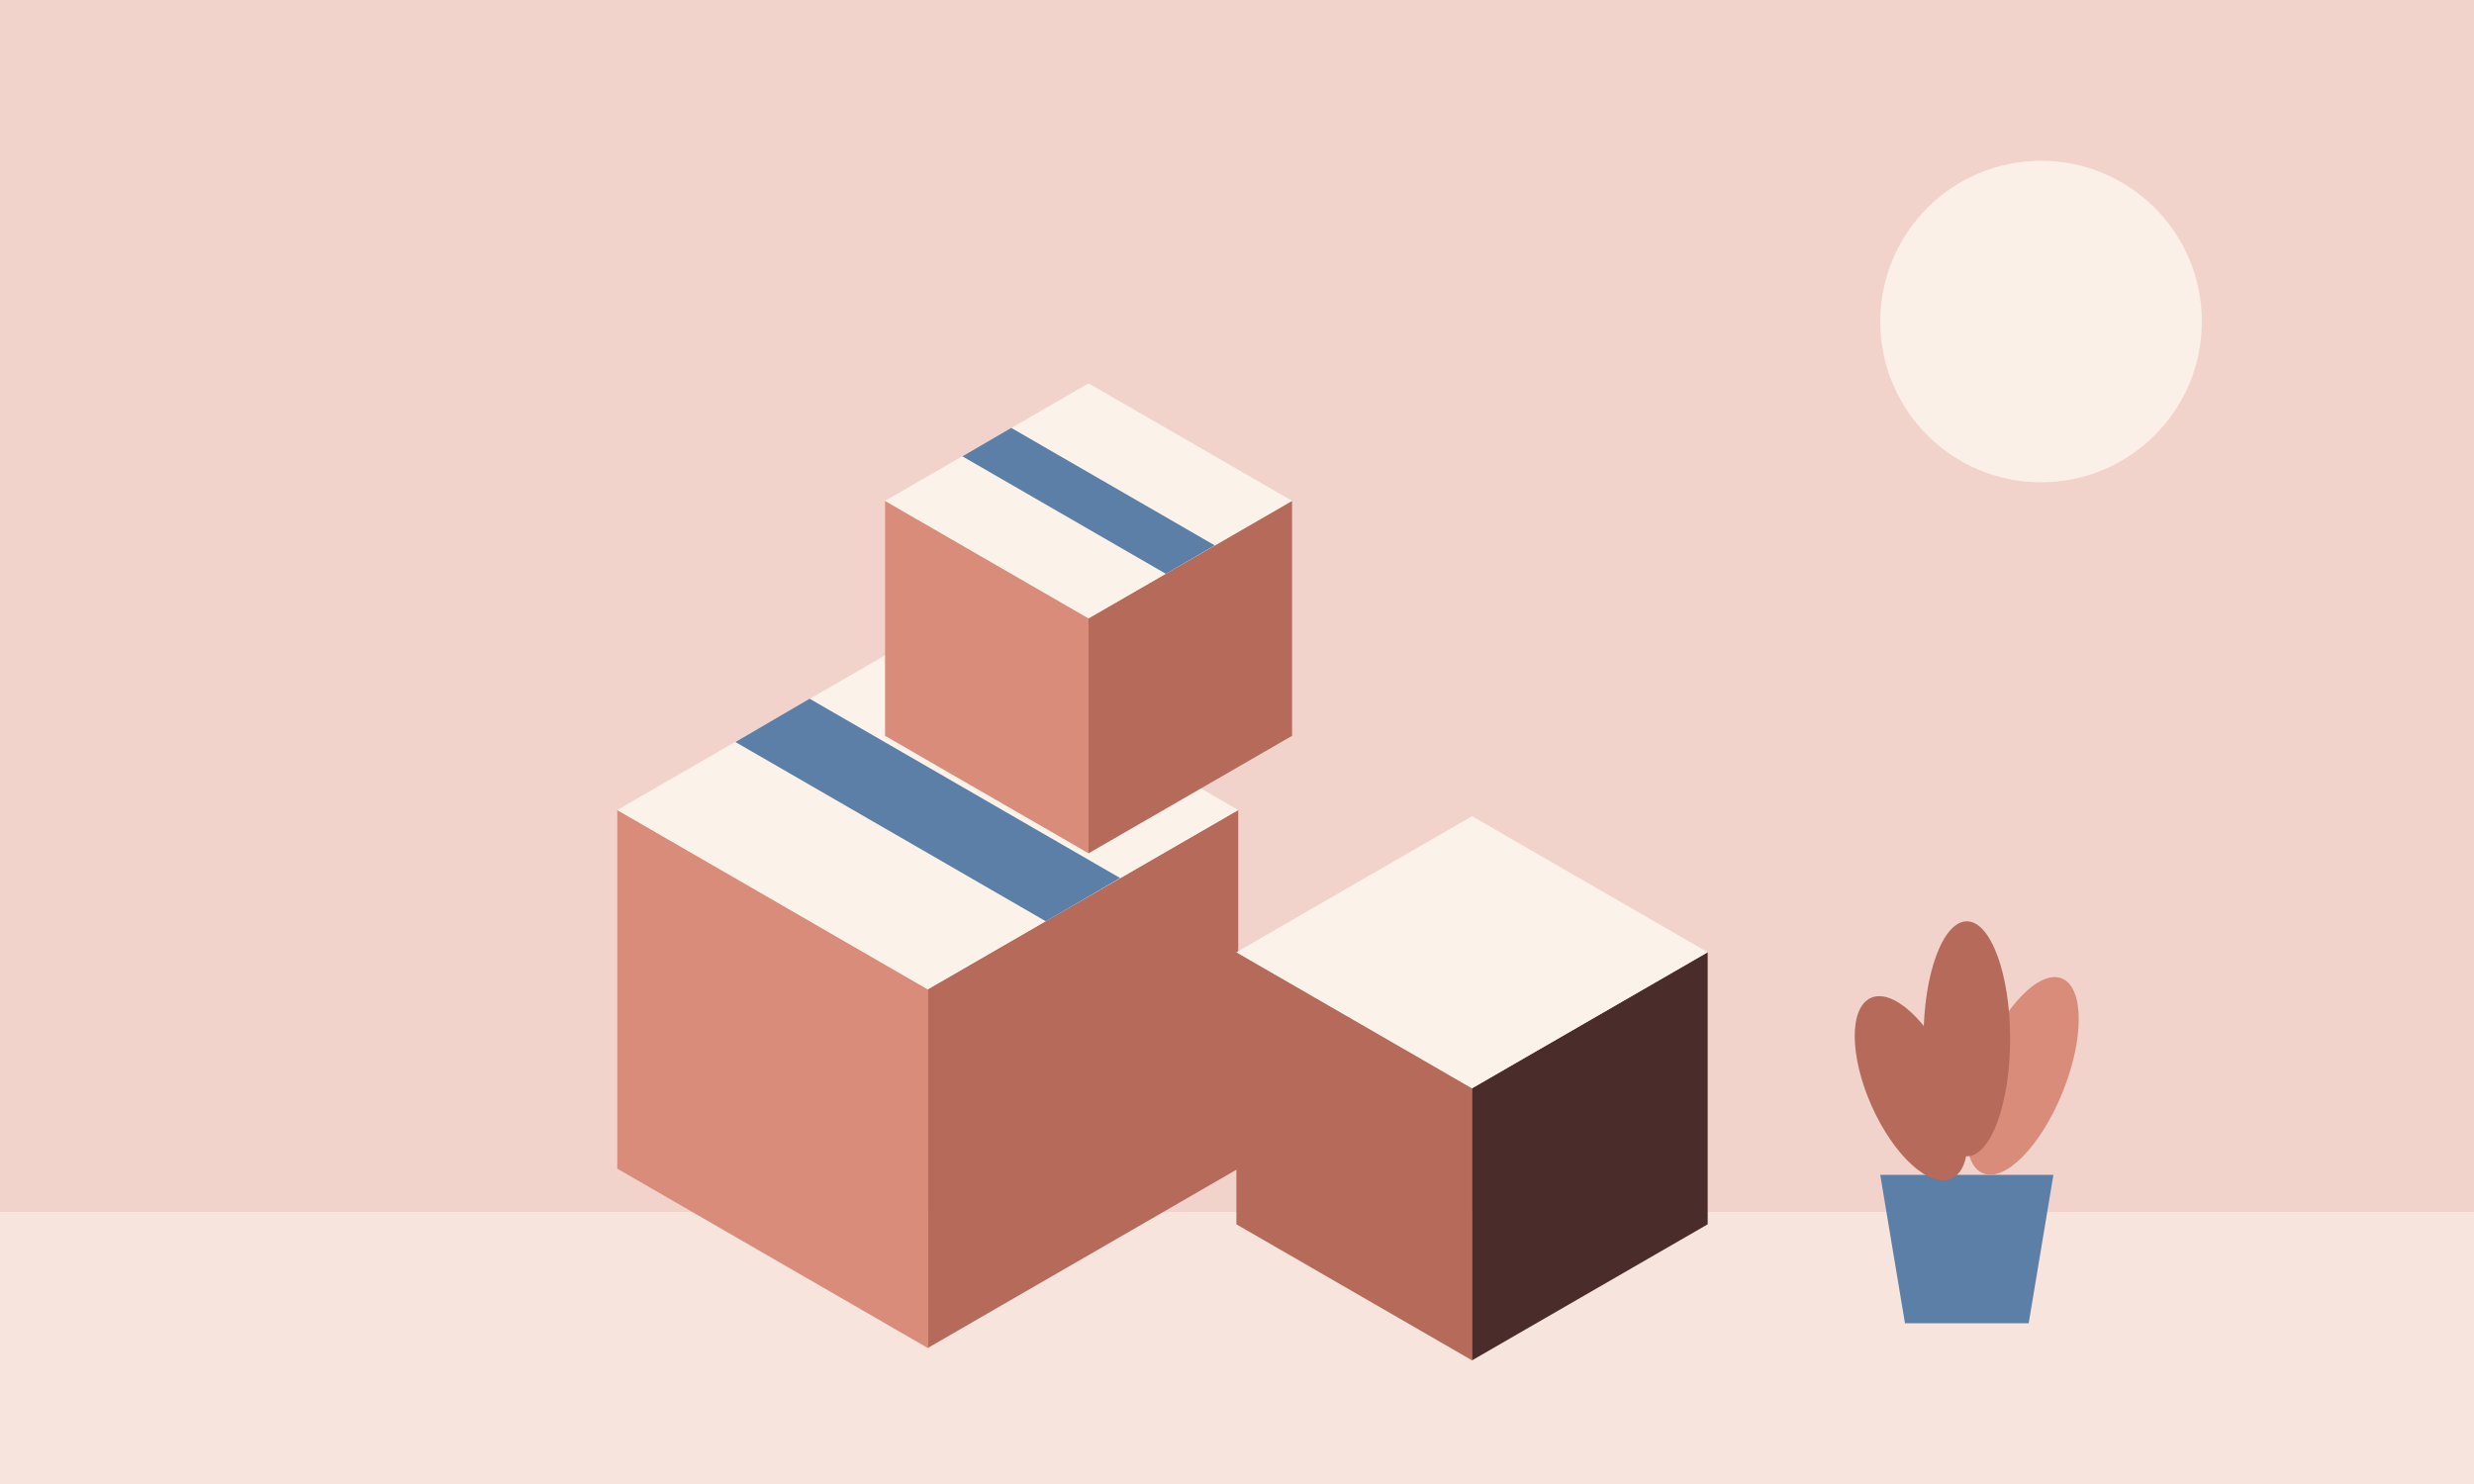
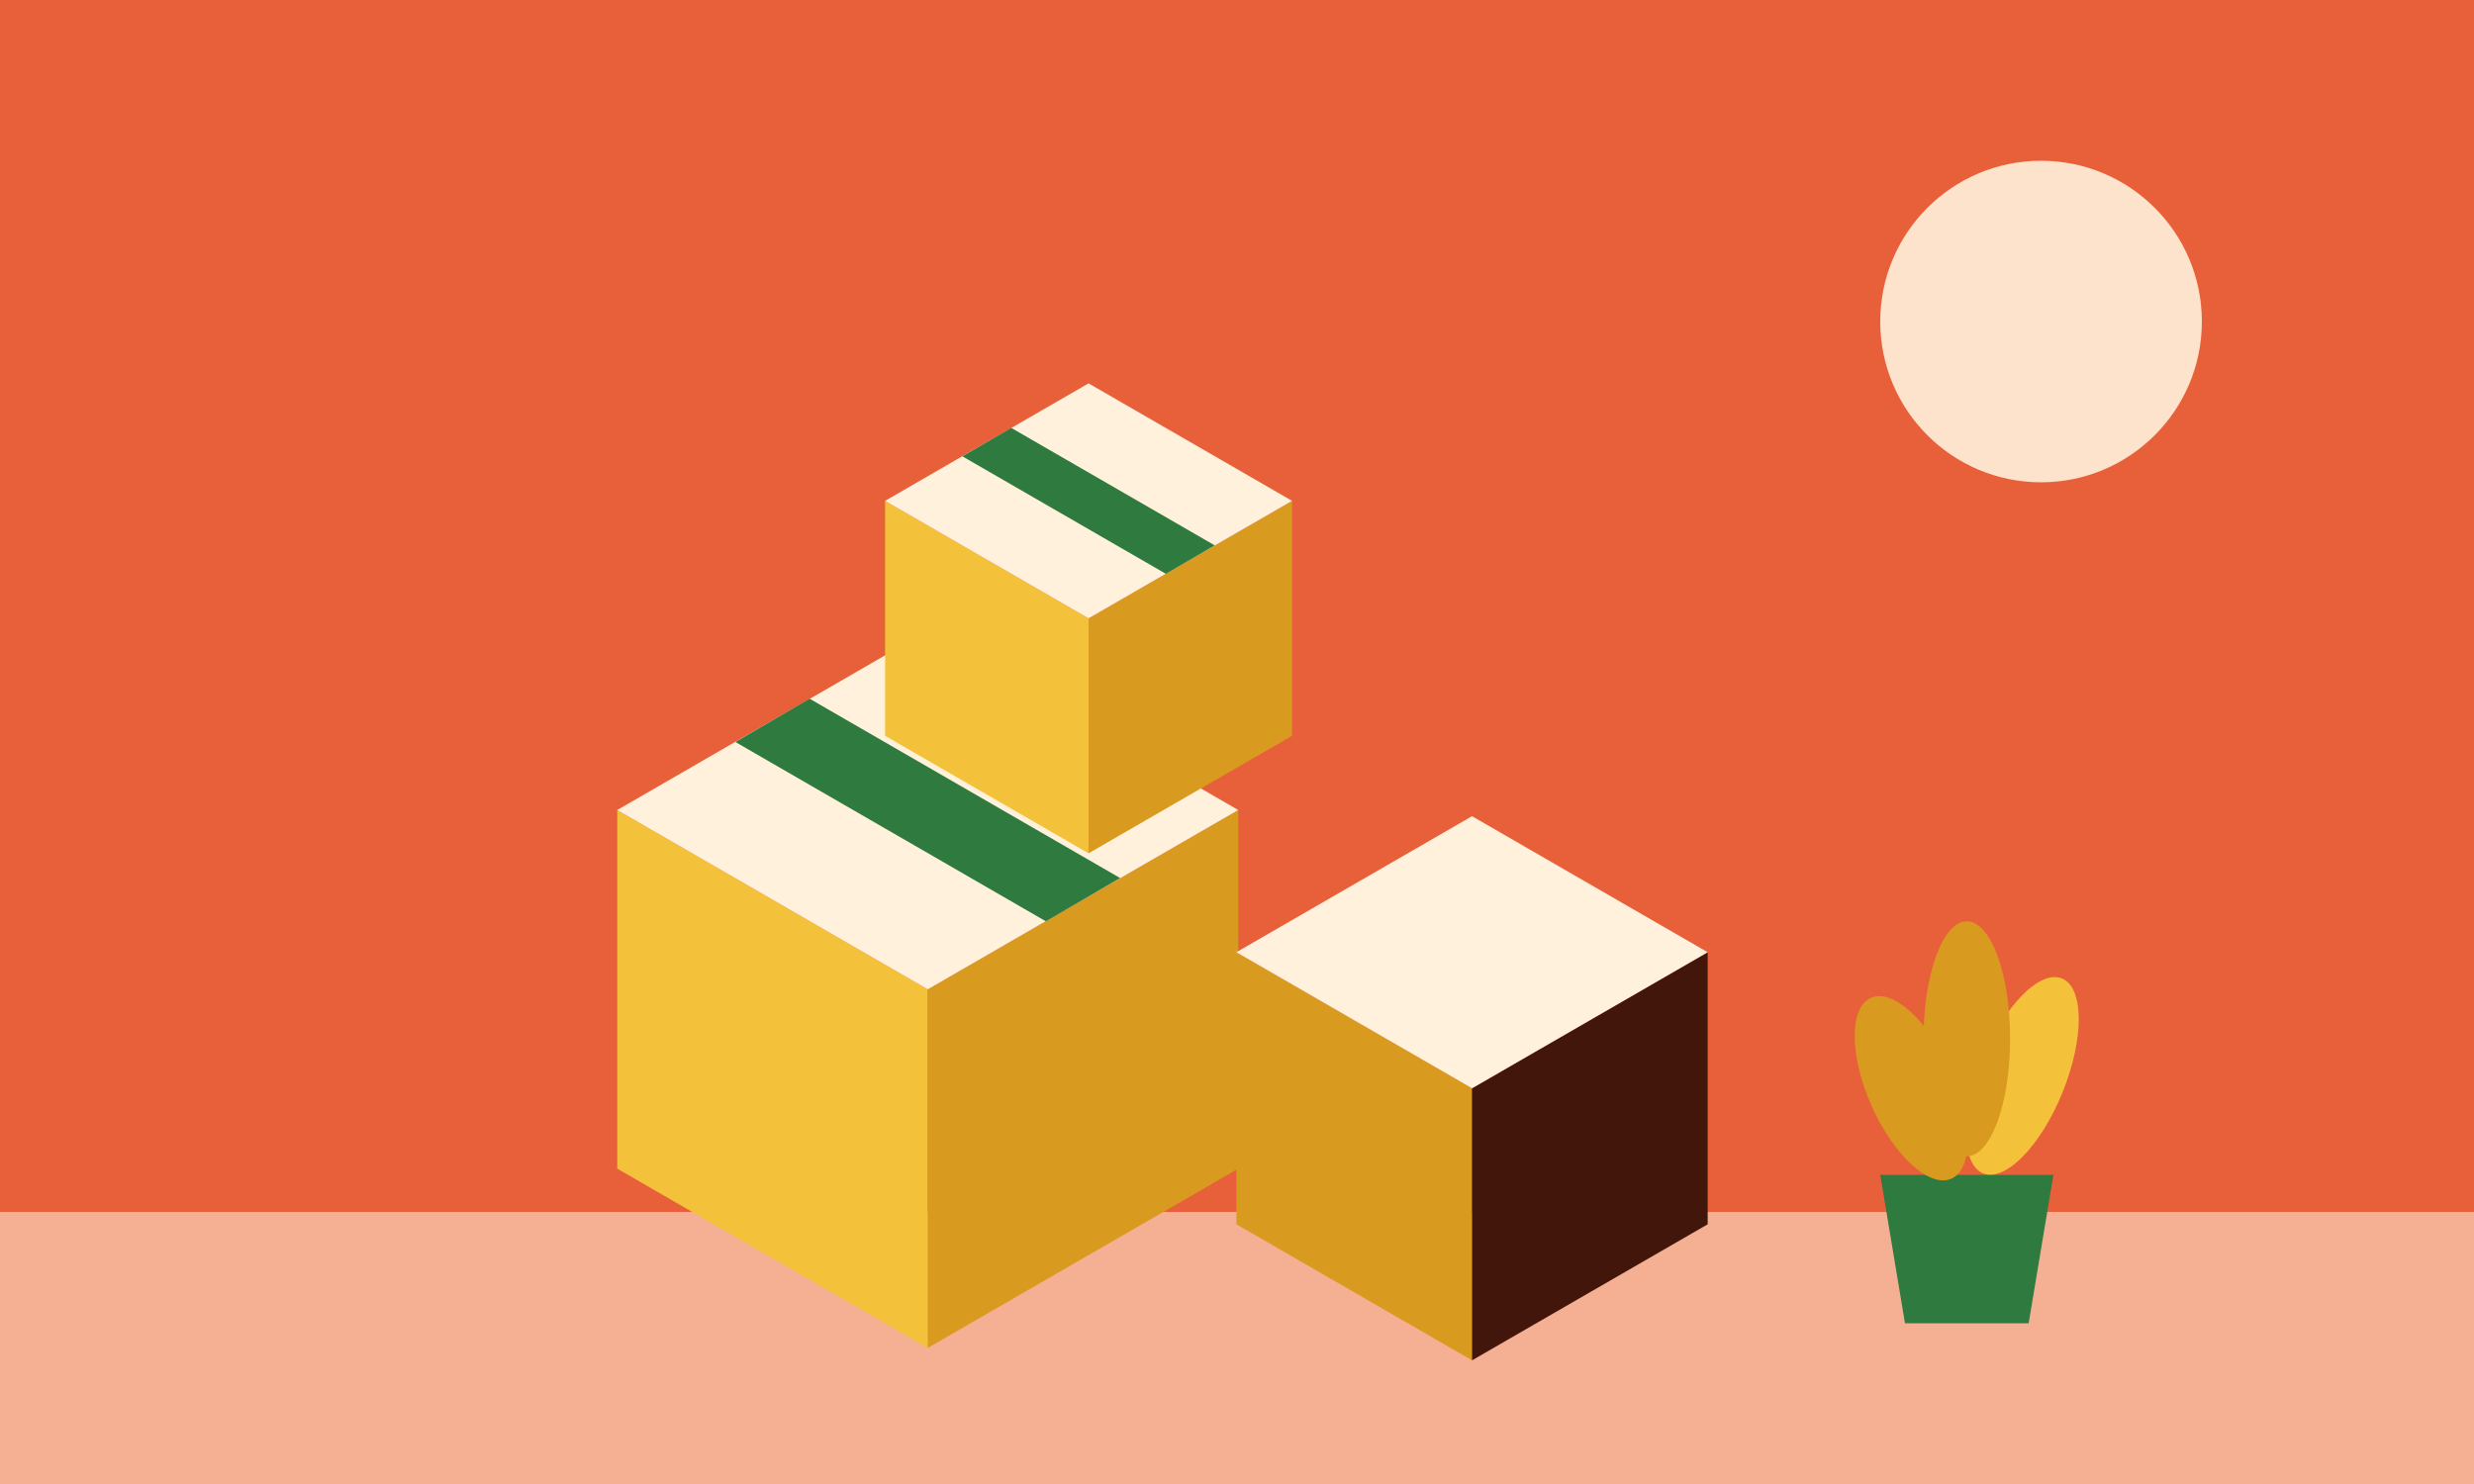
<svg xmlns="http://www.w3.org/2000/svg" viewBox="0 0 400 240" preserveAspectRatio="xMidYMid slice">
-   <rect width="400" height="240" fill="#f1d3cc" />
-   <circle cx="330" cy="52" r="26" fill="#fbf3ea" opacity=".9" />
-   <rect x="0" y="196" width="400" height="44" fill="#fbf3ea" opacity=".55" />
-   <polygon points="99.8,131.0 150.0,160.0 150.0,218.0 99.8,189.0" fill="#d98c7a" />
-   <polygon points="150.0,160.0 200.2,131.0 200.2,189.0 150.0,218.0" fill="#b56a5a" />
-   <polygon points="150.0,102.0 200.2,131.0 150.0,160.0 99.8,131.0" fill="#fbf3ea" />
-   <polygon points="130.9,113.0 118.9,120.0 169.1,149.0 181.1,142.0" fill="#5b7fa6" />
-   <polygon points="199.9,154.0 238.0,176.0 238.0,220.0 199.9,198.0" fill="#b56a5a" />
-   <polygon points="238.0,176.0 276.1,154.0 276.1,198.0 238.0,220.0" fill="#4a2c2a" />
-   <polygon points="238.0,132.0 276.1,154.0 238.0,176.0 199.9,154.0" fill="#fbf3ea" />
-   <polygon points="143.1,81.0 176.0,100.0 176.0,138.0 143.1,119.0" fill="#d98c7a" />
-   <polygon points="176.0,100.0 208.9,81.0 208.9,119.0 176.0,138.0" fill="#b56a5a" />
-   <polygon points="176.0,62.0 208.9,81.0 176.0,100.0 143.1,81.0" fill="#fbf3ea" />
-   <polygon points="163.5,69.2 155.6,73.8 188.5,92.8 196.4,88.2" fill="#5b7fa6" />
-   <path d="M304 190 h28 l-4 24 h-20z" fill="#5b7fa6" />
-   <ellipse cx="309" cy="176" rx="7" ry="16" fill="#b56a5a" transform="rotate(-24 309 176)" />
-   <ellipse cx="327" cy="174" rx="7" ry="17" fill="#d98c7a" transform="rotate(22 327 174)" />
-   <ellipse cx="318" cy="168" rx="7" ry="19" fill="#b56a5a" />
+   <rect width="400" height="240" fill="#e8603a" />
+   <circle cx="330" cy="52" r="26" fill="#fff1dc" opacity=".9" />
+   <rect x="0" y="196" width="400" height="44" fill="#fff1dc" opacity=".55" />
+   <polygon points="99.8,131.0 150.0,160.0 150.0,218.0 99.8,189.0" fill="#f4c23a" />
+   <polygon points="150.0,160.0 200.2,131.0 200.2,189.0 150.0,218.0" fill="#d99b1f" />
+   <polygon points="150.0,102.0 200.2,131.0 150.0,160.0 99.8,131.0" fill="#fff1dc" />
+   <polygon points="130.9,113.0 118.9,120.0 169.1,149.0 181.1,142.0" fill="#2f7a3e" />
+   <polygon points="199.9,154.0 238.0,176.0 238.0,220.0 199.9,198.0" fill="#d99b1f" />
+   <polygon points="238.0,176.0 276.1,154.0 276.1,198.0 238.0,220.0" fill="#43160c" />
+   <polygon points="238.0,132.0 276.1,154.0 238.0,176.0 199.9,154.0" fill="#fff1dc" />
+   <polygon points="143.1,81.0 176.0,100.0 176.0,138.0 143.1,119.0" fill="#f4c23a" />
+   <polygon points="176.0,100.0 208.9,81.0 208.9,119.0 176.0,138.0" fill="#d99b1f" />
+   <polygon points="176.0,62.0 208.9,81.0 176.0,100.0 143.1,81.0" fill="#fff1dc" />
+   <polygon points="163.5,69.2 155.6,73.8 188.5,92.8 196.4,88.2" fill="#2f7a3e" />
+   <path d="M304 190 h28 l-4 24 h-20z" fill="#2f7a3e" />
+   <ellipse cx="309" cy="176" rx="7" ry="16" fill="#d99b1f" transform="rotate(-24 309 176)" />
+   <ellipse cx="327" cy="174" rx="7" ry="17" fill="#f4c23a" transform="rotate(22 327 174)" />
+   <ellipse cx="318" cy="168" rx="7" ry="19" fill="#d99b1f" />
</svg>
